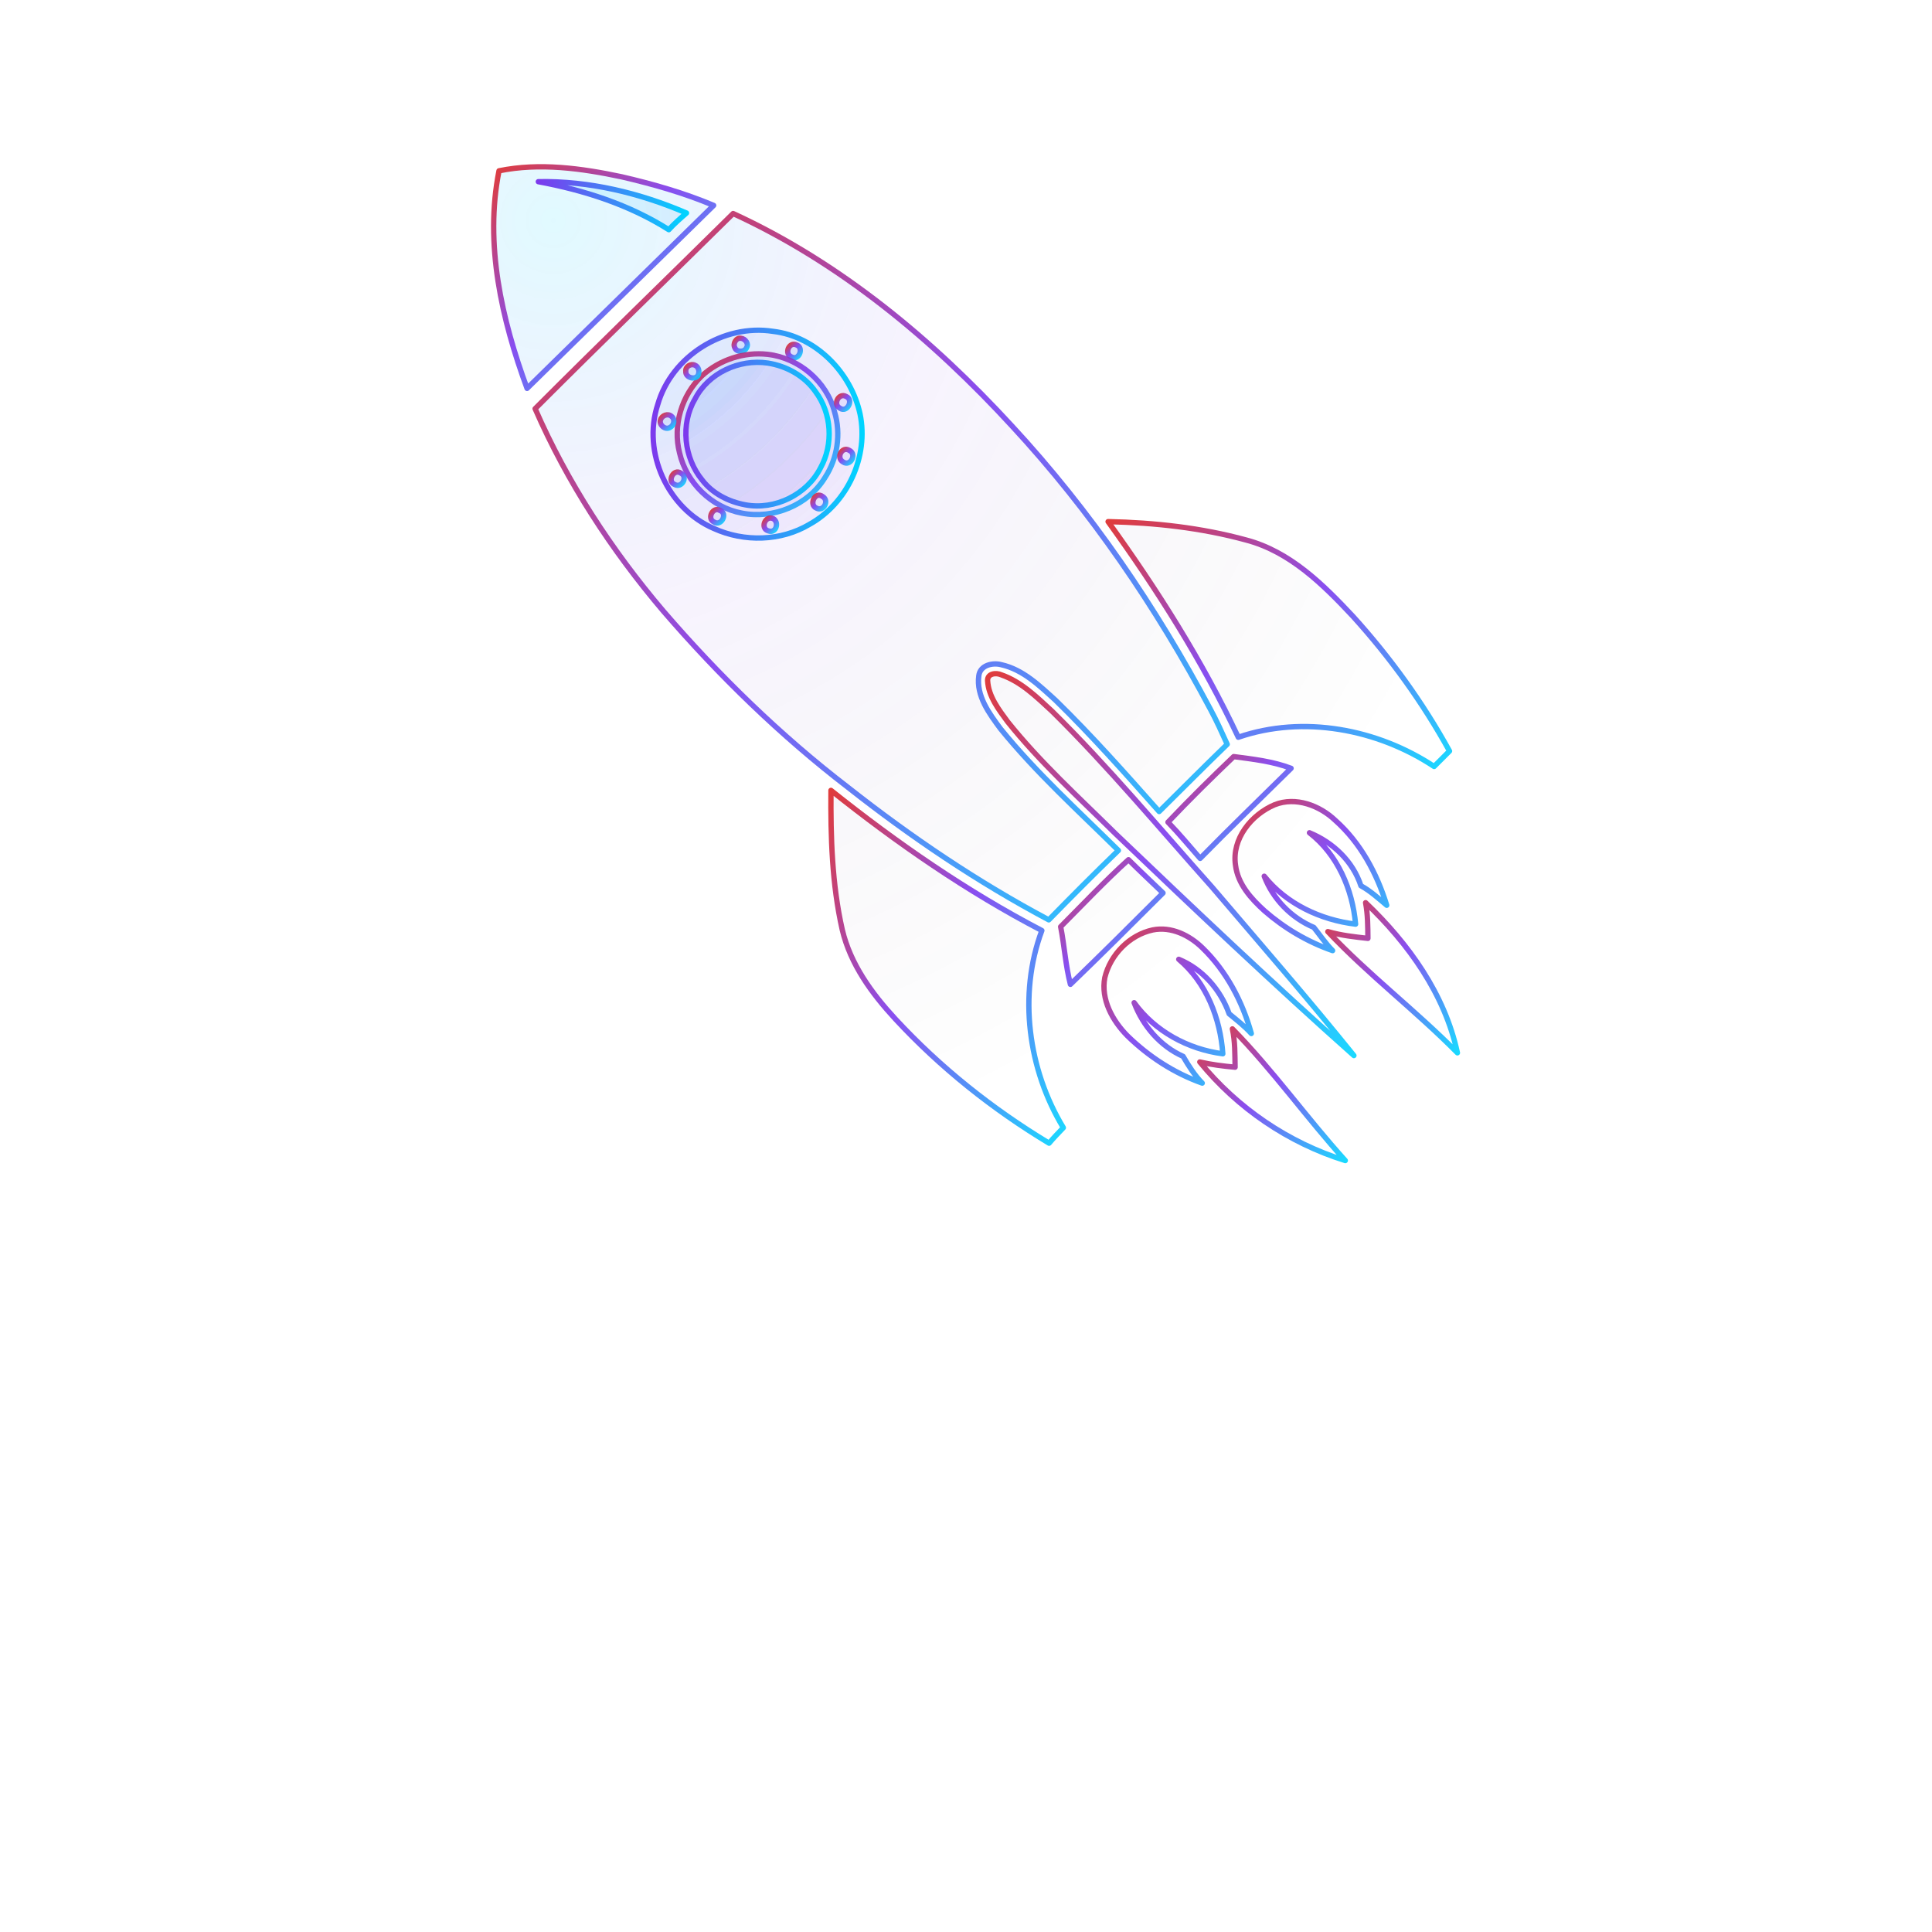
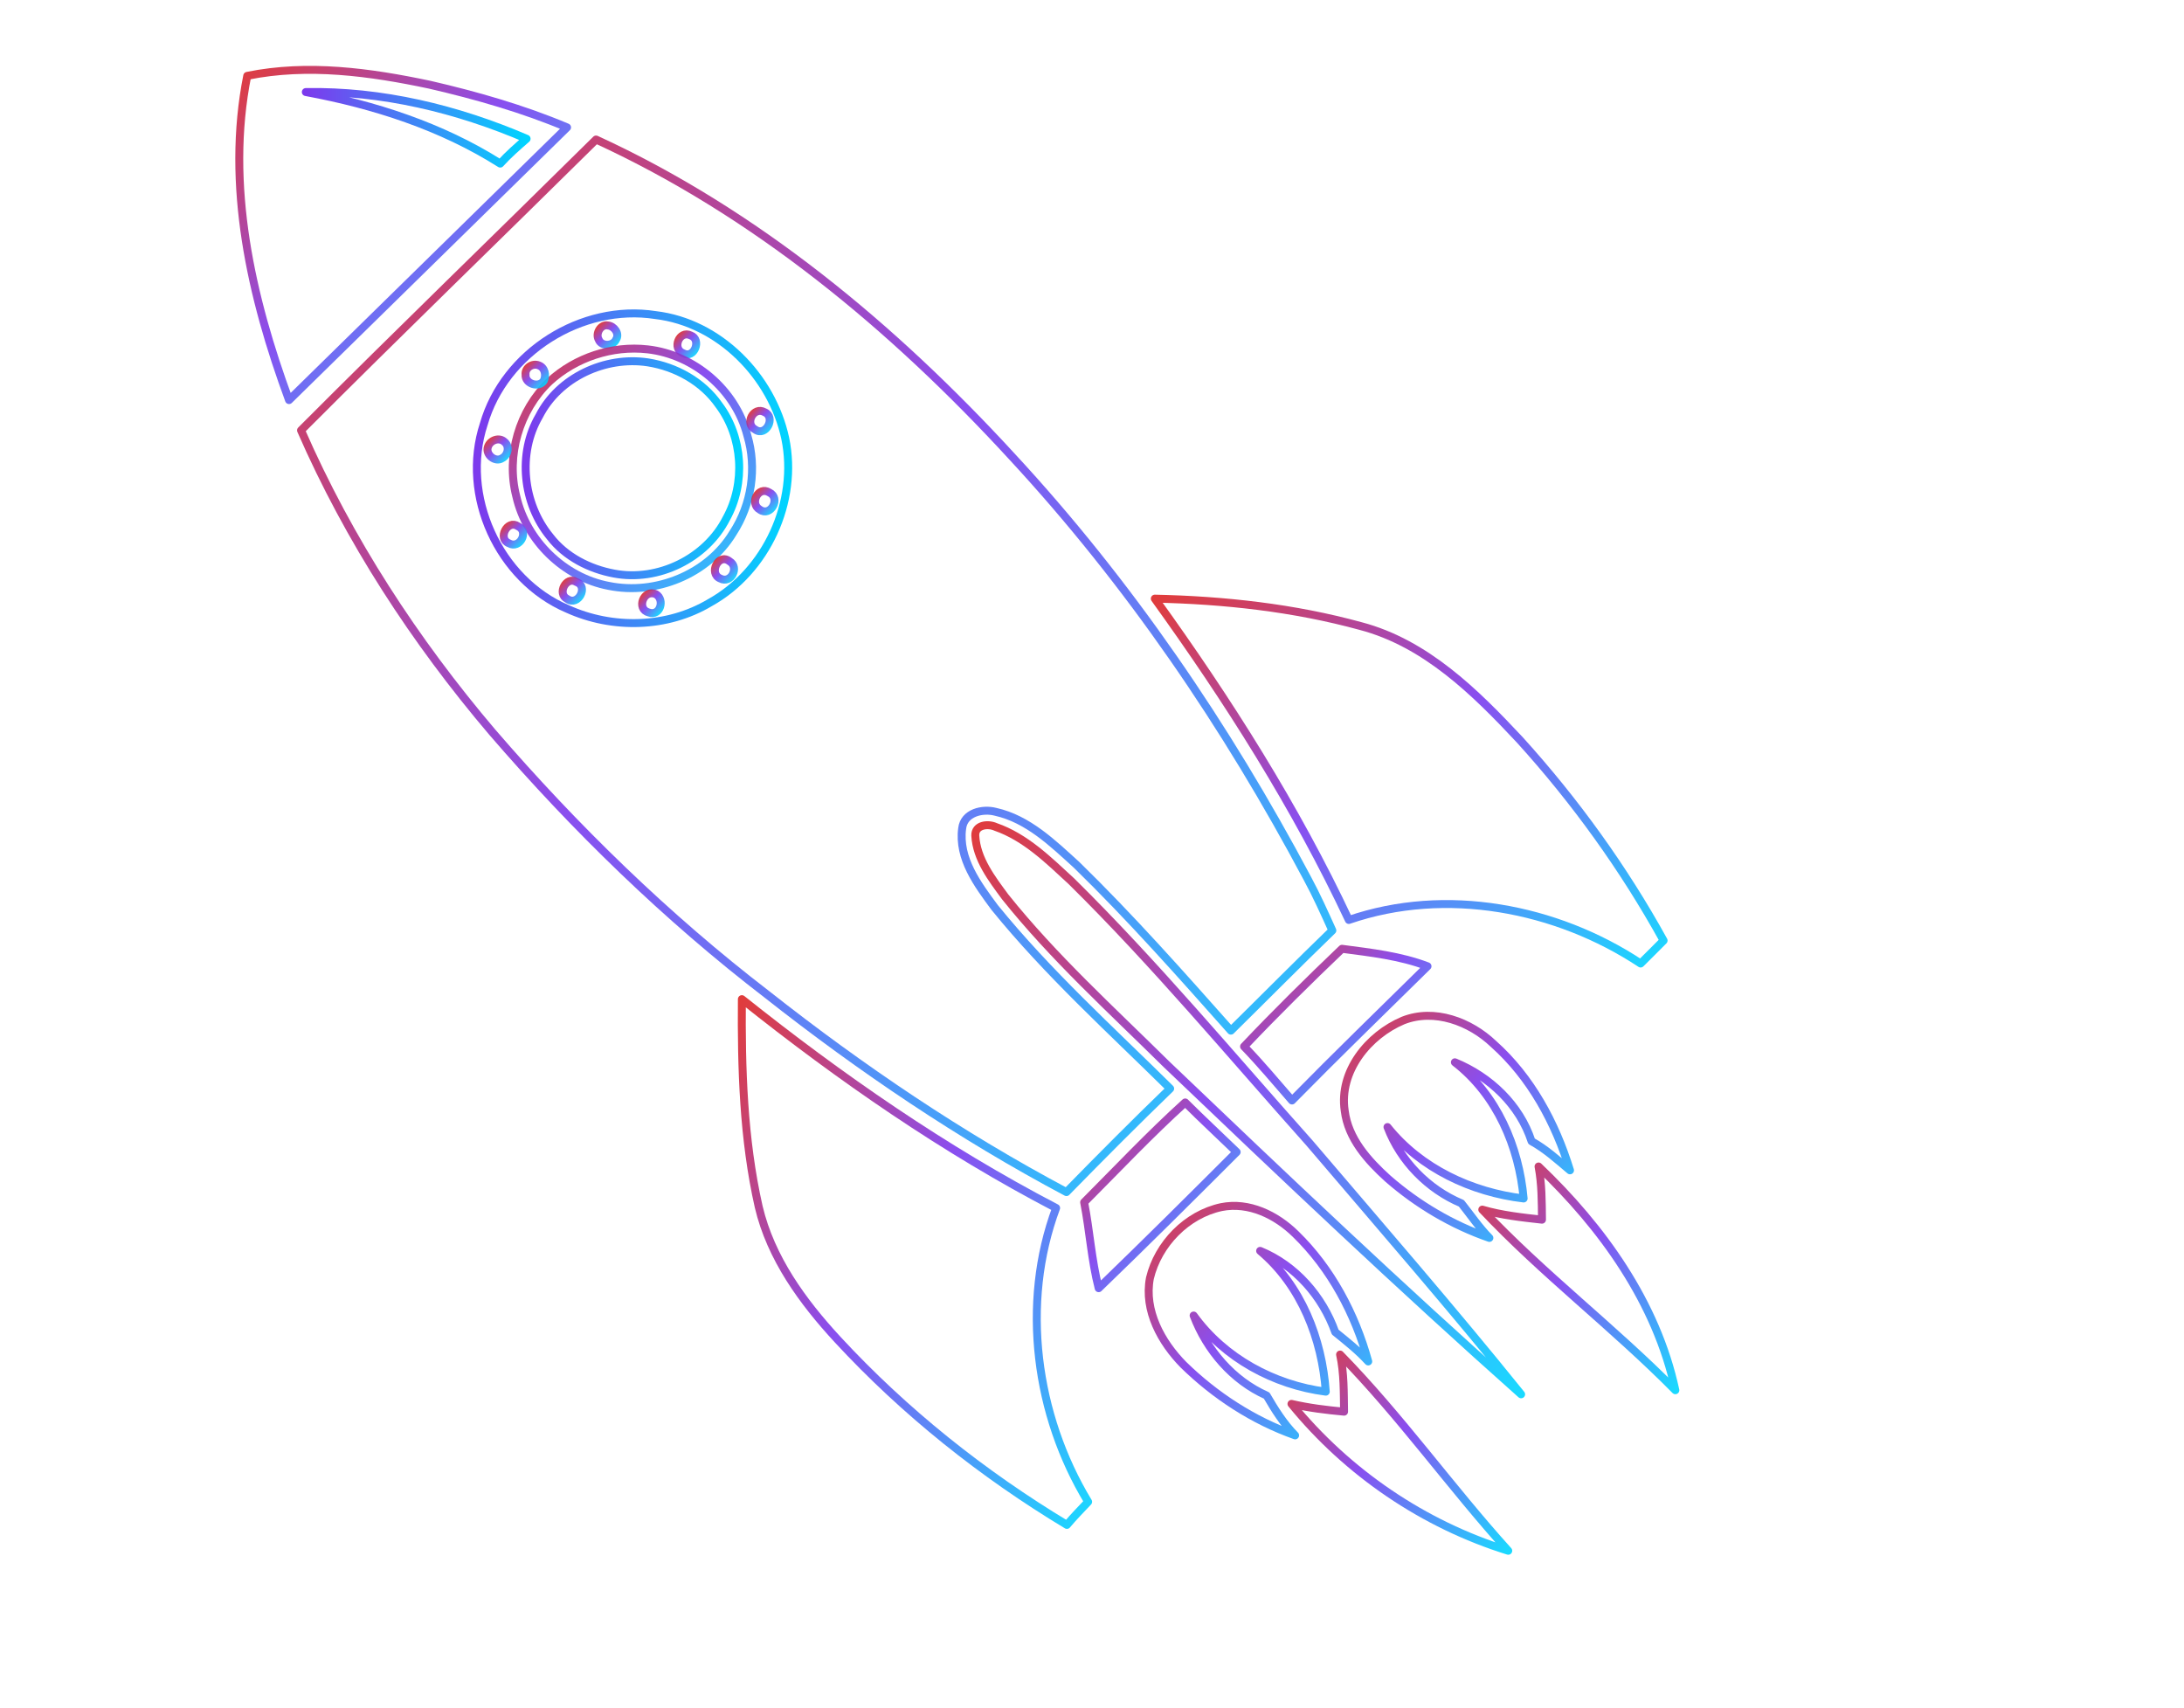
- <svg xmlns="http://www.w3.org/2000/svg" viewBox="-50 200 1450 1450" xml:space="preserve" id="svg2" version="1.1">
+ <svg xmlns="http://www.w3.org/2000/svg" viewBox="200 290 1100 860" xml:space="preserve" id="svg2" version="1.1">
  <defs id="defs6">
    <linearGradient id="provinceFill" x1="0%" y1="0%" x2="100%" y2="100%">
      <stop offset="0%" stop-color="#00d4ff" stop-opacity="1" />
      <stop offset="55%" stop-color="#7c3aed" stop-opacity="1" />
      <stop offset="100%" stop-color="#dc2626" stop-opacity="1" />
    </linearGradient>
-     <radialGradient id="cornerFill" cx="7500" cy="7500" r="5500" gradientUnits="userSpaceOnUse">
-       <stop offset="0%" stop-color="#00d4ff" stop-opacity="0.12" />
-       <stop offset="40%" stop-color="#7c3aed" stop-opacity="0.06" />
-       <stop offset="100%" stop-color="transparent" stop-opacity="0" />
+     <radialGradient id="cornerFill" cx="2500" cy="7800" r="3000" gradientUnits="userSpaceOnUse">
+       <stop offset="0%" stop-color="#00d4ff" stop-opacity="0.14" />
+       <stop offset="35%" stop-color="#7c3aed" stop-opacity="0.07" />
+       <stop offset="70%" stop-color="transparent" stop-opacity="0" />
    </radialGradient>
    <linearGradient id="arcHighlight" x1="0%" y1="0%" x2="100%" y2="0%">
      <stop offset="0%" stop-color="#00d4ff" />
      <stop offset="100%" stop-color="#7c3aed" />
    </linearGradient>
  </defs>
  <g transform="matrix(-1.333333,0,0,-1.333333,1365.333,1365.333)" id="g10">
    <g transform="scale(0.1)" id="g12">
      <path id="path16" style="fill:url(#cornerFill);stroke:url(#provinceFill);stroke-width:30;stroke-opacity:0.9;stroke-linejoin:round;stroke-linecap:round" d="m 7116.4,7744.9 c 225.5,47.8 461.1,80.2 689.7,33.6 82.1,-412.4 -15.1,-836.9 -157.9,-1224.7 -350,343.4 -700,686.9 -1050.3,1030 167.1,70.3 342,120.3 518.5,161.1" />
      <path id="path18" style="fill:url(#cornerFill);stroke:url(#arcHighlight);stroke-width:30;stroke-opacity:1;stroke-linejoin:round;stroke-linecap:round" d="m 6750.8,7540.9 c 262.3,112.6 547.4,181.8 834,176.4 -257.2,-47.6 -512.4,-129.5 -734.4,-270.2 -30.7,33.8 -65.2,63.9 -99.6,93.8" />
      <path id="path20" style="fill:url(#cornerFill);stroke:url(#provinceFill);stroke-width:30;stroke-opacity:0.9;stroke-linejoin:round;stroke-linecap:round" d="m 4918.4,6341.7 c 447.1,486.4 966.1,918.9 1570,1196.3 370.9,-366.8 746.1,-729.2 1114.5,-1098.5 -180.9,-414.1 -430.1,-796 -722.3,-1139.9 -313.1,-363.1 -658.5,-699.5 -1039,-991.7 -354.8,-279.6 -731,-533.6 -1130.1,-745.7 -129,131.9 -259.1,262.8 -391.8,390.9 225.8,223.1 462.5,437.1 663,684.1 63.8,86.1 138.1,185.5 122.7,298.9 -6.8,59.2 -76.7,75.4 -125.7,62.6 -123.3,-27.4 -216.8,-119.1 -307.2,-201.2 -203.9,-199 -393.1,-412.6 -582.2,-625.5 -127.9,126 -254.1,253.7 -383.2,378.4 30.1,66.3 59.8,132.9 94.5,196.9 305.1,574.2 674.3,1116.9 1116.8,1594.4" />
      <path id="path22" style="fill:url(#cornerFill);stroke:url(#arcHighlight);stroke-width:30;stroke-opacity:1;stroke-linejoin:round;stroke-linecap:round" d="m 6263.9,6874.9 c 278.5,43.4 570.9,-140.4 648.7,-411.9 88.7,-269 -56.1,-587.2 -316.4,-698.1 -169.8,-77 -376.6,-72.4 -537.8,23.7 -213.6,118.5 -334.5,381.4 -284.6,620.7 50.1,233.5 248.6,437.1 490.1,465.6" />
      <path id="path24" style="fill:url(#cornerFill);stroke:url(#provinceFill);stroke-width:30;stroke-opacity:0.9;stroke-linejoin:round;stroke-linecap:round" d="m 6443.6,6835.7 c 27.6,5.5 48.2,-31 34.7,-53.8 -10.5,-26.8 -55.1,-24.8 -65.6,0.8 -14.3,22 7.4,51.1 30.9,53" />
      <path id="path26" style="fill:url(#cornerFill);stroke:url(#provinceFill);stroke-width:30;stroke-opacity:0.9;stroke-linejoin:round;stroke-linecap:round" d="m 6131.1,6798.1 c 42.8,21.2 72,-51 28.2,-67.3 -41.6,-23.2 -71,52.2 -28.2,67.3" />
      <path id="path28" style="fill:url(#cornerFill);stroke:url(#provinceFill);stroke-width:30;stroke-opacity:0.9;stroke-linejoin:round;stroke-linecap:round" d="m 6293.7,6745.4 c 133.4,15.1 271.7,-30.5 370.6,-121.1 114.5,-109.1 165,-280.7 125.4,-434.2 -38.2,-167.2 -180.2,-306.3 -349.2,-338.1 -177.3,-36.1 -374.4,43.7 -469.1,199.6 -70.8,108.1 -91.3,245.9 -54.1,369.7 44.4,171.5 201,304.4 376.4,324.1" />
      <path id="path30" style="fill:url(#cornerFill);stroke:url(#arcHighlight);stroke-width:30;stroke-opacity:1;stroke-linejoin:round;stroke-linecap:round" d="m 6293,6696.3 c 160.7,24.2 335.7,-56.2 410.3,-203 82.5,-141 62,-330.3 -40.9,-455.5 -58.4,-76.1 -149.2,-122.1 -242.3,-139.3 -166.3,-31.5 -347,56.9 -423.7,207.9 -73.8,132.5 -63.2,307.4 28.1,428.9 61.6,88.6 162.9,144.5 268.5,161" />
      <path id="path32" style="fill:url(#cornerFill);stroke:url(#provinceFill);stroke-width:30;stroke-opacity:0.9;stroke-linejoin:round;stroke-linecap:round" d="m 6704.6,6684.8 c 22.9,9.8 52.8,-8.7 50.1,-34.7 3.1,-34.6 -50.1,-51.9 -68.7,-23.3 -10.1,20.6 -4.8,49.4 18.6,58" />
      <path id="path34" style="fill:url(#cornerFill);stroke:url(#provinceFill);stroke-width:30;stroke-opacity:0.9;stroke-linejoin:round;stroke-linecap:round" d="m 5851.6,6508 c 41.6,23.9 77.6,-44.3 35.3,-65.8 -40.7,-28.2 -78.5,47.3 -35.3,65.8" />
      <path id="path36" style="fill:url(#cornerFill);stroke:url(#provinceFill);stroke-width:30;stroke-opacity:0.9;stroke-linejoin:round;stroke-linecap:round" d="m 6834.2,6395.7 c 20,19.6 54.9,6.4 62.7,-18.8 10,-28.9 -27.3,-59.6 -53.3,-43 -22.4,11.1 -30,45.3 -9.4,61.8" />
      <path id="path38" style="fill:url(#cornerFill);stroke:url(#provinceFill);stroke-width:30;stroke-opacity:0.9;stroke-linejoin:round;stroke-linecap:round" d="m 5834,6204.8 c 41.6,25.8 76.2,-42 35.8,-64.8 -40.9,-29.3 -80.5,43.5 -35.8,64.8" />
      <path id="path40" style="fill:url(#cornerFill);stroke:url(#provinceFill);stroke-width:30;stroke-opacity:0.9;stroke-linejoin:round;stroke-linecap:round" d="m 6783,6077 c 40.3,27.6 78.8,-46.9 34.5,-64.1 -40.5,-23.5 -77.1,44.4 -34.5,64.1" />
      <path id="path42" style="fill:url(#cornerFill);stroke:url(#provinceFill);stroke-width:30;stroke-opacity:0.9;stroke-linejoin:round;stroke-linecap:round" d="m 5984.1,5944.7 c 42,33.3 80.4,-46.6 34.9,-65 -40.4,-21.1 -73.1,42.7 -34.9,65" />
      <path id="path44" style="fill:url(#cornerFill);stroke:url(#provinceFill);stroke-width:30;stroke-opacity:0.9;stroke-linejoin:round;stroke-linecap:round" d="m 6563,5866.7 c 38.2,23.8 74.1,-45.3 33.8,-64.4 -41.3,-28.4 -81.2,48.3 -33.8,64.4" />
      <path id="path46" style="fill:url(#cornerFill);stroke:url(#provinceFill);stroke-width:30;stroke-opacity:0.9;stroke-linejoin:round;stroke-linecap:round" d="m 6261.7,5820.2 c 46.6,22.2 76.6,-56.2 27.3,-68.8 -43.1,-14.9 -60.9,48.3 -27.3,68.8" />
      <path id="path48" style="fill:url(#cornerFill);stroke:url(#provinceFill);stroke-width:30;stroke-opacity:0.9;stroke-linejoin:round;stroke-linecap:round" d="m 3600.1,5700.2 c 252.9,69.3 515.9,98 777.6,103.6 -276.4,-383.6 -531.7,-785.2 -732.9,-1213.7 -365.8,125.8 -783.6,46.4 -1102.2,-164.5 -28.8,29 -58.2,57.5 -86.8,86.7 150.5,272.8 334.1,527.4 543.4,758.2 168.3,180.1 355.2,364.9 600.9,429.7" />
      <path id="path50" style="fill:url(#cornerFill);stroke:url(#provinceFill);stroke-width:30;stroke-opacity:0.9;stroke-linejoin:round;stroke-linecap:round" d="m 4979.3,4941.7 c 28.7,13.1 78.3,7.7 76.6,-33 C 5051,4820 4993.4,4745.9 4942.7,4677 4759.8,4448.4 4542.2,4251.1 4334.4,4045.7 3893.2,3624.1 3450.2,3203.9 2994,2798.4 c 259.4,321.9 530.8,634 799,948.7 297,332.5 582.5,676.3 900.3,989.7 85.9,79.2 173.3,165.9 286,204.9" />
      <path id="path52" style="fill:url(#cornerFill);stroke:url(#provinceFill);stroke-width:30;stroke-opacity:0.9;stroke-linejoin:round;stroke-linecap:round" d="m 3347.6,4415.2 c 103.1,39.3 214.2,51.6 323,66 126,-120.2 250.2,-242.7 370,-369.1 -63.2,-65.4 -121.4,-135.4 -181.1,-203.9 -168.3,171.3 -340.8,338.4 -511.9,507" />
      <path id="path54" style="fill:url(#cornerFill);stroke:url(#provinceFill);stroke-width:30;stroke-opacity:0.9;stroke-linejoin:round;stroke-linecap:round" d="m 4750.5,3502.1 c 422.3,220.1 815.3,492.3 1187.1,788.9 2.1,-262.4 -5.5,-527.5 -63.6,-784.4 -45.8,-193.6 -165.7,-358.2 -298.5,-501.9 -252.9,-273.4 -546.9,-507.5 -865.7,-699.6 -25.4,30.3 -53.1,58.6 -80.2,87.2 198.3,327.1 255.3,748.8 120.9,1109.8" />
      <path id="path56" style="fill:url(#cornerFill);stroke:url(#provinceFill);stroke-width:30;stroke-opacity:0.9;stroke-linejoin:round;stroke-linecap:round" d="m 3098.3,4121.8 c 88.1,84.2 223.2,135.4 341.7,88.5 131,-55.3 242.6,-192 220.4,-340.6 -12.9,-105.7 -87.6,-188.2 -163.3,-256.8 -112.1,-97.8 -242.5,-175 -383.2,-223.8 39.4,40.1 71.4,87.4 105.8,130.7 126.7,53.4 230.1,159.6 279.1,288.1 -124.7,-156.2 -318.1,-246.5 -514.3,-269.8 17.5,195.5 101.4,392.1 259.7,514.4 -132.5,-54.5 -244.5,-160.3 -289.6,-298.3 -53.5,-29.4 -98.8,-70.8 -145.3,-109.8 55.2,179.2 147.5,351.5 289,477.4" />
      <path id="path58" style="fill:url(#cornerFill);stroke:url(#provinceFill);stroke-width:30;stroke-opacity:0.9;stroke-linejoin:round;stroke-linecap:round" d="m 4262.9,3900.8 c 132.6,-120 255.6,-250.5 381.8,-377.2 -21.1,-107.5 -27.6,-217.8 -54.9,-324.4 -175.6,169.4 -348.7,341.7 -521.3,514.3 64.6,62.6 130.7,123.7 194.4,187.3" />
      <path id="path60" style="fill:url(#cornerFill);stroke:url(#provinceFill);stroke-width:30;stroke-opacity:0.9;stroke-linejoin:round;stroke-linecap:round" d="m 2411.4,2813.8 c 71.3,330.7 275.4,615.2 516.8,845.1 -12.6,-66.2 -12.3,-133.7 -13,-200.9 75.8,8.5 152,16.6 225.5,38 -228.6,-242.6 -495.6,-445.3 -729.3,-682.2" />
      <path id="path62" style="fill:url(#cornerFill);stroke:url(#provinceFill);stroke-width:30;stroke-opacity:0.9;stroke-linejoin:round;stroke-linecap:round" d="m 3846.1,3403.9 c 73,71.6 176,122.4 280.2,101.6 130.7,-28 238.9,-139.2 269.9,-268.4 23.2,-122.5 -43,-242 -126.5,-326.9 -119.8,-117.1 -263.7,-210.8 -422,-266.9 43.5,44.4 76.8,97.3 107.6,150.4 128.7,57.3 226.3,171.7 275.8,302.3 -116.1,-160.9 -303.9,-262.4 -499.2,-287.6 13.9,198.8 92.6,401.3 248,531.8 -134,-54.9 -235.4,-171.7 -283.7,-306.8 -43.1,-35.1 -87.1,-69.5 -124.7,-110.9 49.7,179.6 140.2,350.9 274.6,481.4" />
      <path id="path64" style="fill:url(#cornerFill);stroke:url(#provinceFill);stroke-width:30;stroke-opacity:0.9;stroke-linejoin:round;stroke-linecap:round" d="m 3042.6,2207.4 c 218.3,241.5 407.3,508.5 635.3,741.2 -15.4,-70.9 -13.8,-143.6 -15.1,-215.8 66.7,6.1 133.3,14.3 198.7,29.4 -211.8,-259.8 -498.6,-455.2 -818.9,-554.8" />
    </g>
  </g>
</svg>
